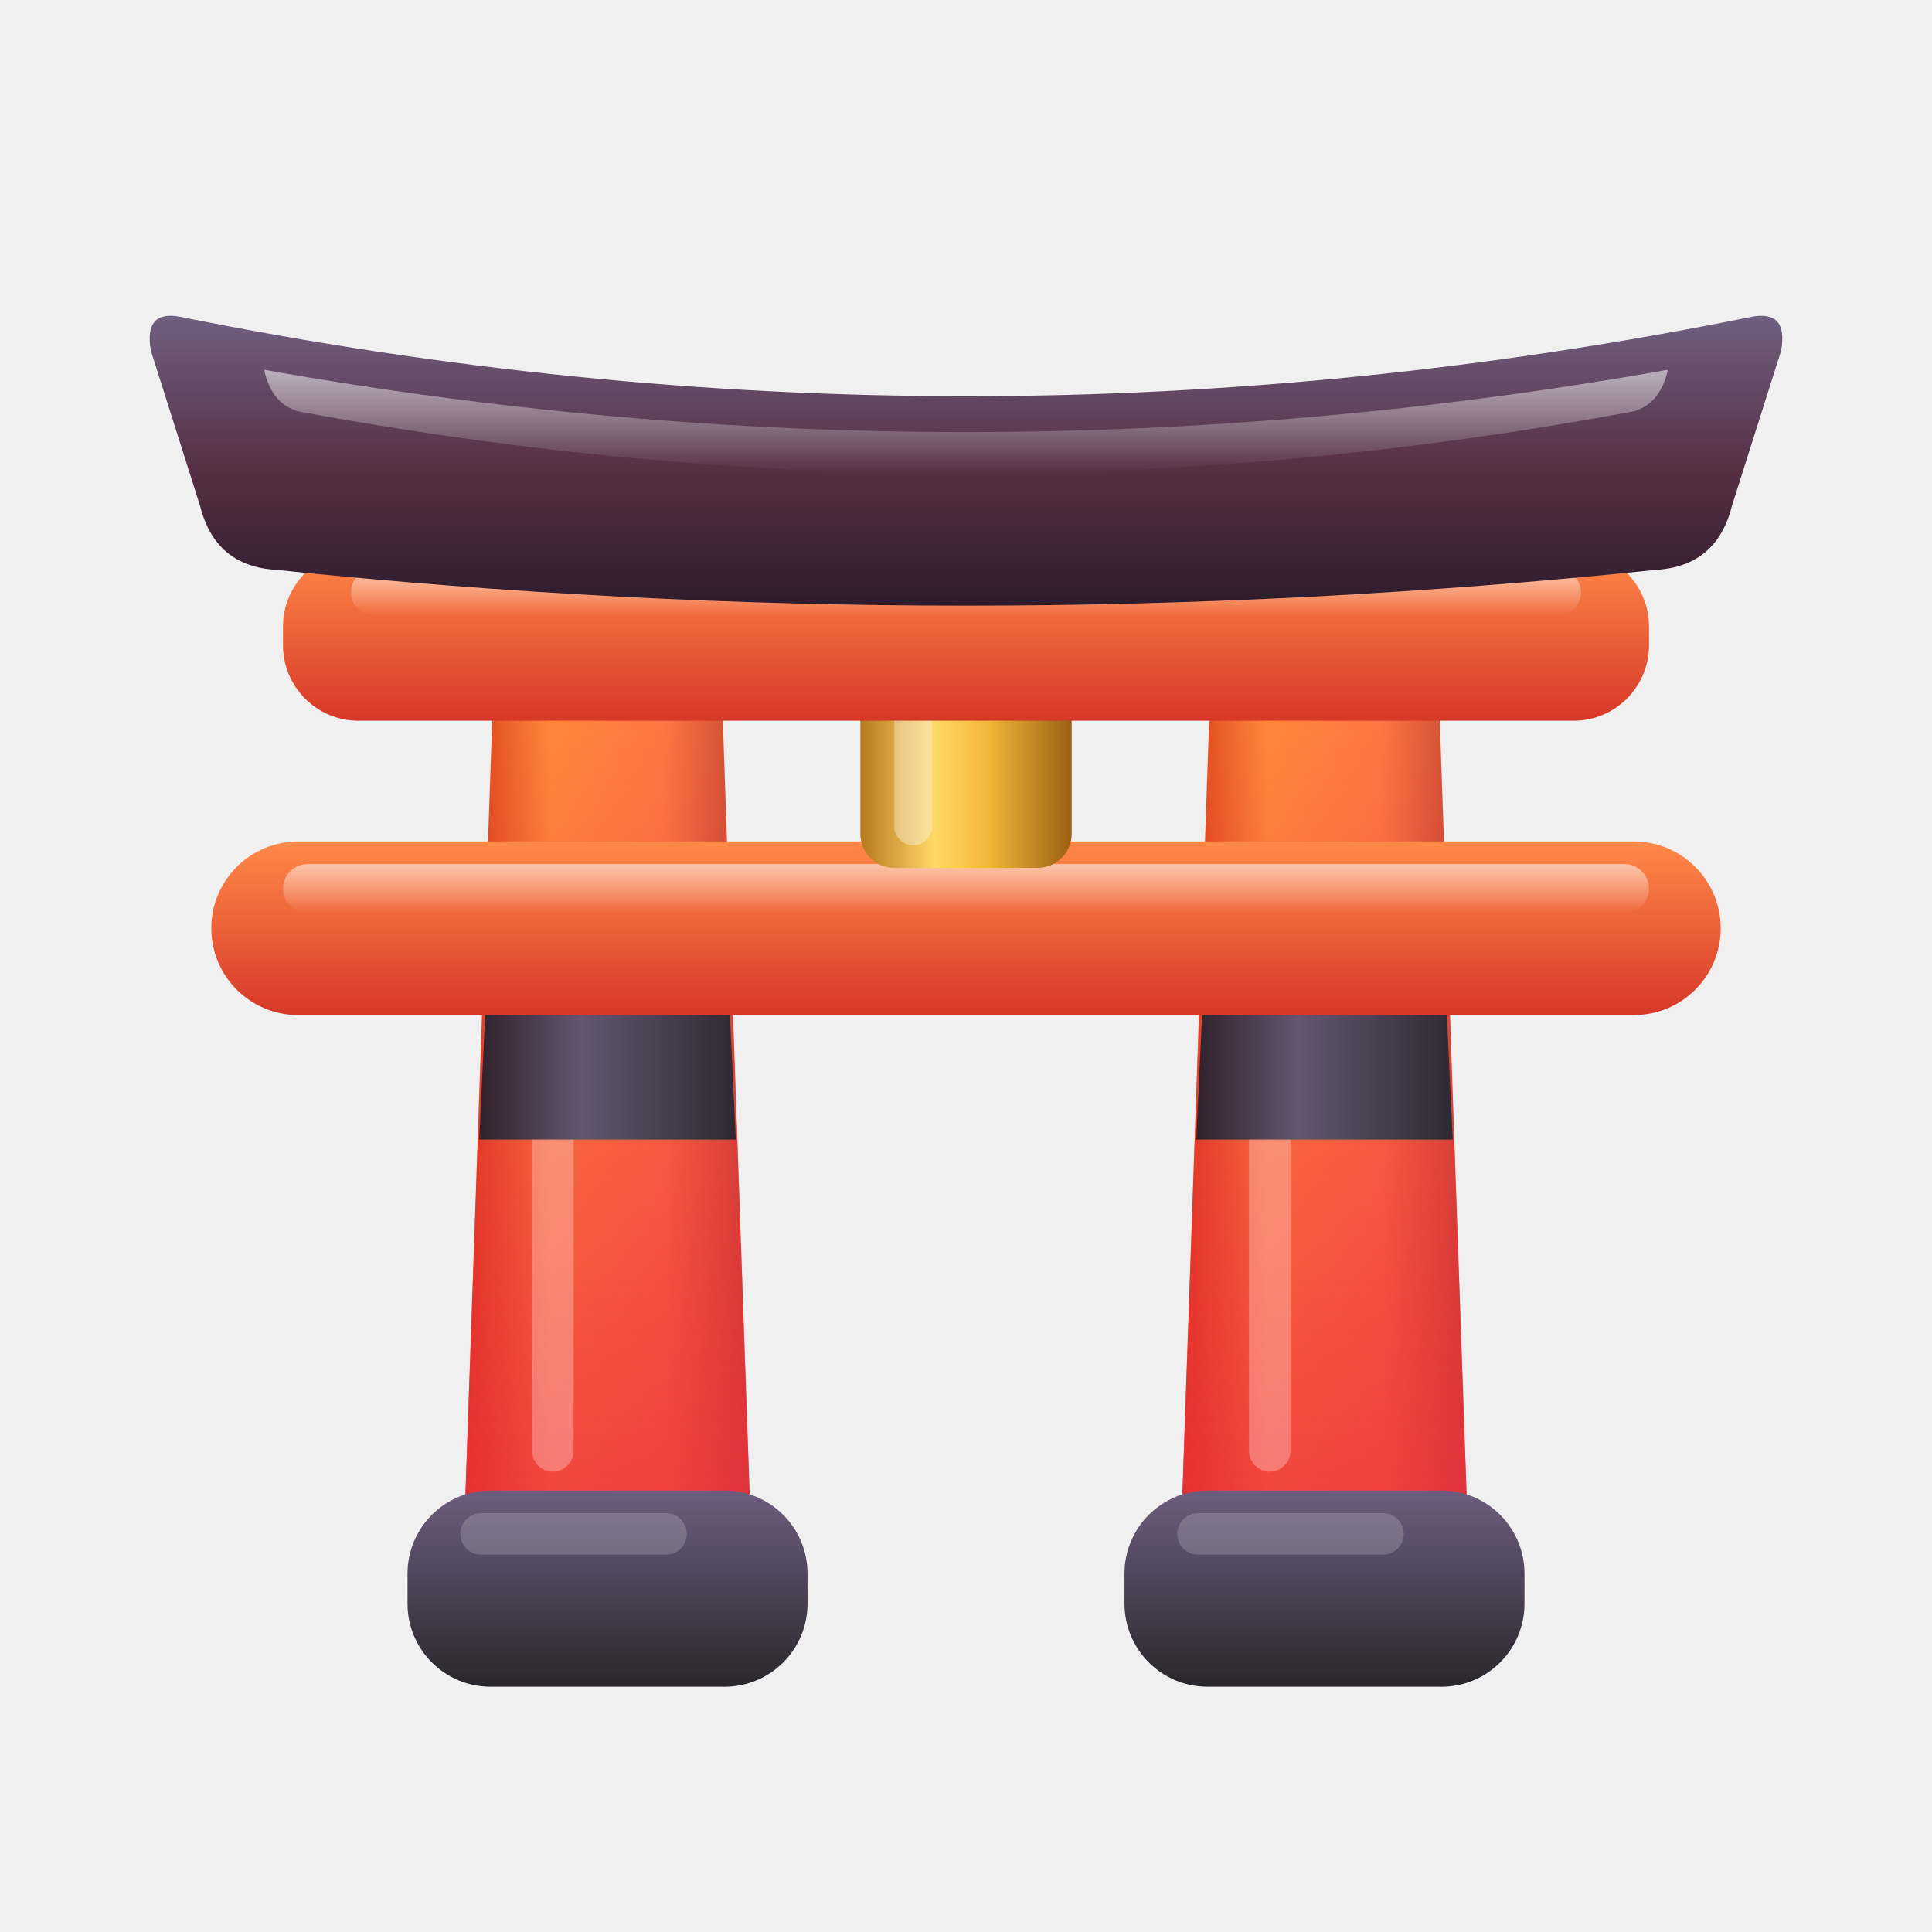
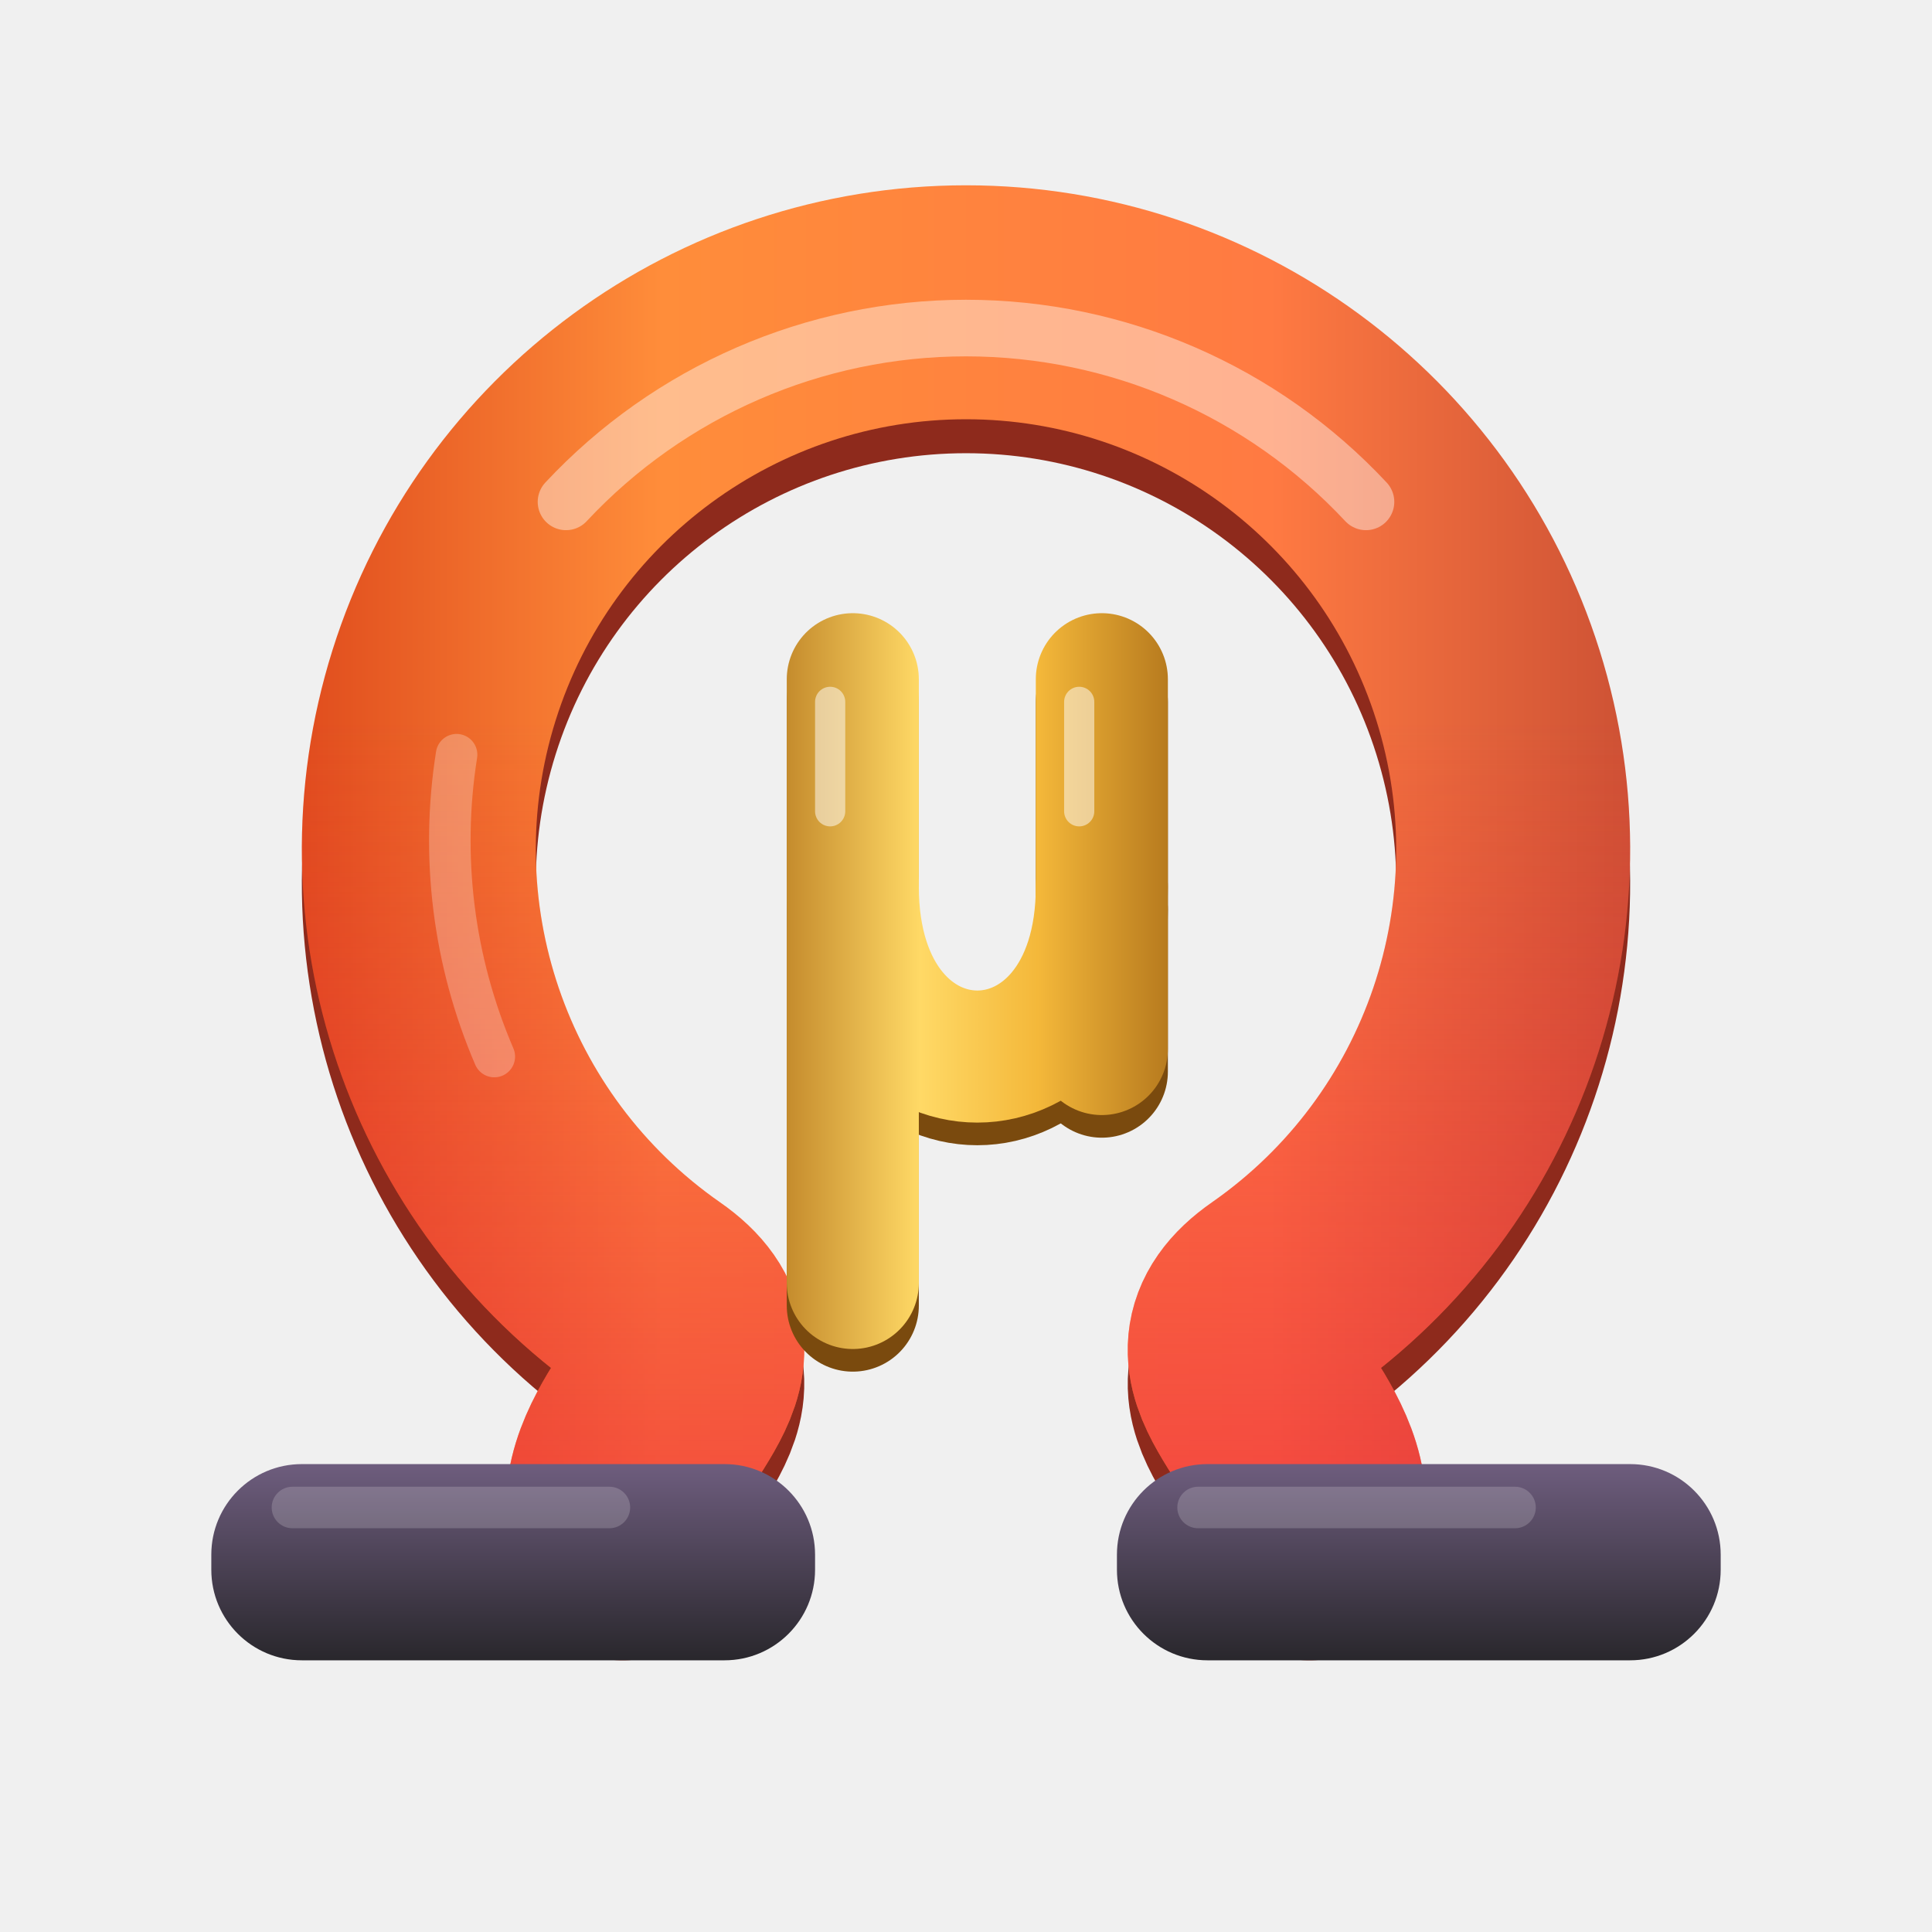
<svg xmlns="http://www.w3.org/2000/svg" viewBox="0 0 1024 1024" width="1024" height="1024">
  <defs>
-     <linearGradient id="pillar" x1="0" y1="0" x2="1" y2="0">
+     <linearGradient id="ohm" gradientUnits="userSpaceOnUse" x1="110" y1="0" x2="914" y2="0">
      <stop offset="0" stop-color="#D83C16" />
      <stop offset="0.3" stop-color="#FF8D3A" />
      <stop offset="0.7" stop-color="#FF7A42" />
      <stop offset="1" stop-color="#C04731" />
    </linearGradient>
-     <linearGradient id="pillarShade" x1="0" y1="0" x2="0" y2="1">
+     <linearGradient id="ohmShade" gradientUnits="userSpaceOnUse" x1="0" y1="380" x2="0" y2="860">
      <stop offset="0" stop-color="#ED2A3E" stop-opacity="0" />
-       <stop offset="1" stop-color="#ED2A3E" stop-opacity="0.75" />
+       <stop offset="1" stop-color="#ED2A3E" stop-opacity="0.7" />
    </linearGradient>
-     <linearGradient id="beam" x1="0" y1="0" x2="0" y2="1">
-       <stop offset="0" stop-color="#FF8948" />
-       <stop offset="1" stop-color="#D73828" />
-     </linearGradient>
-     <linearGradient id="roof" x1="0" y1="0" x2="0" y2="1">
-       <stop offset="0" stop-color="#705F80" />
-       <stop offset="0.55" stop-color="#562E43" />
-       <stop offset="1" stop-color="#2D1C2D" />
-     </linearGradient>
-     <linearGradient id="dark" x1="0" y1="0" x2="1" y2="0">
-       <stop offset="0" stop-color="#30212D" />
-       <stop offset="0.4" stop-color="#63566E" />
-       <stop offset="1" stop-color="#2E2A33" />
+     <linearGradient id="gold" gradientUnits="userSpaceOnUse" x1="400" y1="0" x2="650" y2="0">
+       <stop offset="0" stop-color="#B7791F" />
+       <stop offset="0.35" stop-color="#FFD966" />
+       <stop offset="0.6" stop-color="#F4B83A" />
+       <stop offset="1" stop-color="#9C5F12" />
    </linearGradient>
    <linearGradient id="base" x1="0" y1="0" x2="0" y2="1">
      <stop offset="0" stop-color="#6E5D7E" />
      <stop offset="1" stop-color="#29272C" />
    </linearGradient>
-     <linearGradient id="gloss" x1="0" y1="0" x2="0" y2="1">
-       <stop offset="0" stop-color="#ffffff" stop-opacity="0.55" />
-       <stop offset="1" stop-color="#ffffff" stop-opacity="0" />
-     </linearGradient>
-     <linearGradient id="gold" x1="0" y1="0" x2="1" y2="0">
-       <stop offset="0" stop-color="#B7791F" />
-       <stop offset="0.35" stop-color="#FFD966" />
-       <stop offset="0.6" stop-color="#F4B83A" />
-       <stop offset="1" stop-color="#9C5F12" />
-     </linearGradient>
  </defs>
-   <g>
-     <path d="M262 350 H382 L398 812 H246 Z" fill="url(#pillar)" />
-     <path d="M262 350 H382 L398 812 H246 Z" fill="url(#pillarShade)" />
-     <path d="M642 350 H762 L778 812 H626 Z" fill="url(#pillar)" />
-     <path d="M642 350 H762 L778 812 H626 Z" fill="url(#pillarShade)" />
-     <rect x="282" y="560" width="22" height="220" rx="11" fill="#ffffff" opacity="0.28" />
-     <rect x="662" y="560" width="22" height="220" rx="11" fill="#ffffff" opacity="0.28" />
+   <g fill="none" stroke-linecap="round" stroke-linejoin="round" stroke-width="124">
+     <path d="M330 800 C330 752 395 722 346 688 A290 290 0 1 1 678 688 C629 722 694 752 694 800" stroke="#8E2A1C" transform="translate(0 18)" />
+     <path d="M330 800 C330 752 395 722 346 688 A290 290 0 1 1 678 688 C629 722 694 752 694 800" stroke="url(#ohm)" />
+     <path d="M330 800 C330 752 395 722 346 688 A290 290 0 1 1 678 688 C629 722 694 752 694 800" stroke="url(#ohmShade)" />
+     <path d="M242 400 A290 290 0 0 0 262 560" stroke="#ffffff" stroke-opacity="0.26" stroke-width="22" />
+     <path d="M300 300 A290 290 0 0 1 724 300" stroke="#ffffff" stroke-opacity="0.42" stroke-width="30" transform="translate(0 -34)" />
  </g>
-   <path d="M258 520 H386 L390 604 H254 Z" fill="url(#dark)" />
-   <path d="M638 520 H766 L770 604 H634 Z" fill="url(#dark)" />
-   <rect x="216" y="790" width="212" height="104" rx="44" fill="url(#base)" />
-   <rect x="596" y="790" width="212" height="104" rx="44" fill="url(#base)" />
-   <rect x="244" y="802" width="120" height="22" rx="11" fill="#ffffff" opacity="0.18" />
-   <rect x="624" y="802" width="120" height="22" rx="11" fill="#ffffff" opacity="0.18" />
-   <rect x="112" y="446" width="800" height="92" rx="46" fill="url(#beam)" />
-   <rect x="150" y="458" width="724" height="26" rx="13" fill="url(#gloss)" />
-   <rect x="456" y="340" width="112" height="120" rx="18" fill="url(#gold)" />
-   <rect x="474" y="352" width="20" height="96" rx="10" fill="#ffffff" opacity="0.35" />
-   <rect x="150" y="292" width="724" height="90" rx="40" fill="url(#beam)" />
-   <rect x="186" y="302" width="652" height="24" rx="12" fill="url(#gloss)" />
-   <path d="M96 168            Q512 252 928 168            Q948 164 944 186            L918 268            Q910 300 878 302            Q512 340 146 302            Q114 300 106 268            L80 186            Q76 164 96 168 Z" fill="url(#roof)" />
-   <path d="M140 196 Q512 262 884 196 Q880 214 866 218 Q512 284 158 218 Q144 214 140 196 Z" fill="url(#gloss)" />
+   <rect x="112" y="776" width="320" height="104" rx="48" fill="url(#base)" />
+   <rect x="592" y="776" width="320" height="104" rx="48" fill="url(#base)" />
+   <rect x="144" y="788" width="190" height="22" rx="11" fill="#ffffff" opacity="0.18" />
+   <rect x="624" y="788" width="190" height="22" rx="11" fill="#ffffff" opacity="0.18" />
+   <g fill="none" stroke-linecap="round" stroke-linejoin="round" stroke-width="70">
+     <g stroke="#7A4A0E" transform="translate(0 12)">
+       <path d="M452 360 V680" />
+       <path d="M452 470 C452 590 584 590 584 470" />
+       <path d="M584 360 V556" />
+     </g>
+     <g stroke="url(#gold)">
+       <path d="M452 360 V680" />
+       <path d="M452 470 C452 590 584 590 584 470" />
+       <path d="M584 360 V556" />
+     </g>
+     <path d="M440 372 V430" stroke="#ffffff" stroke-opacity="0.5" stroke-width="16" />
+     <path d="M572 372 V430" stroke="#ffffff" stroke-opacity="0.5" stroke-width="16" />
+   </g>
</svg>
